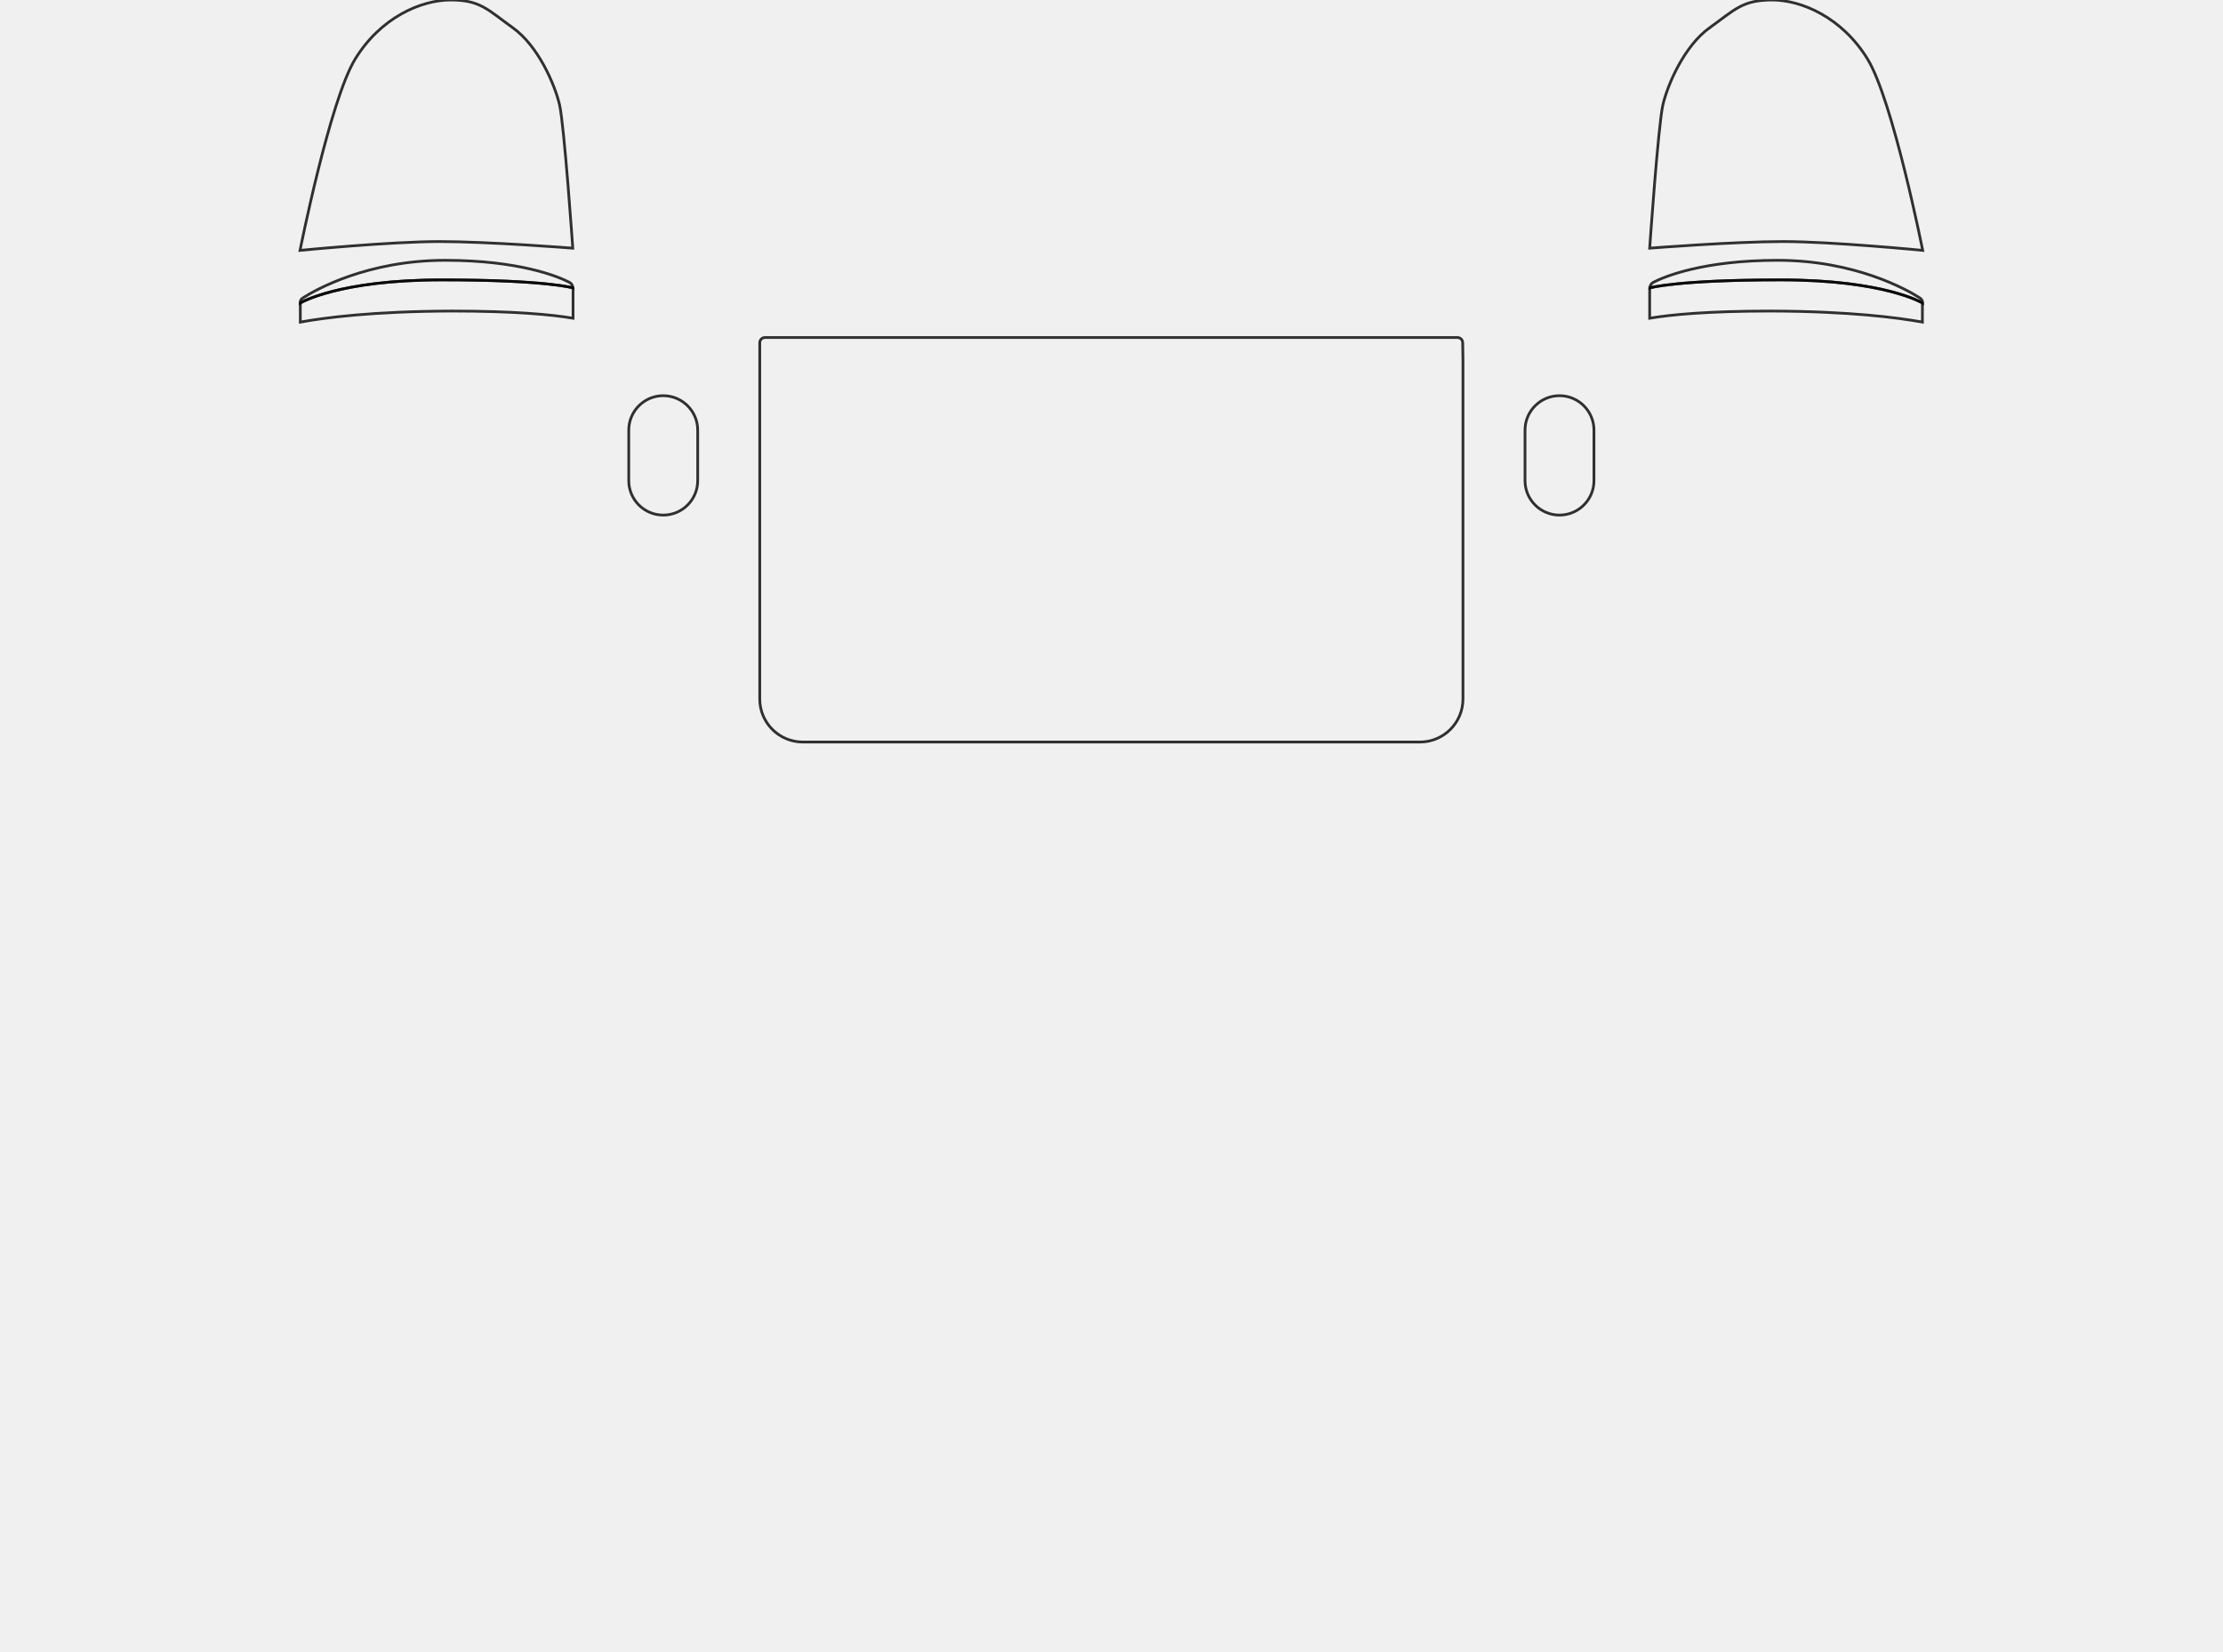
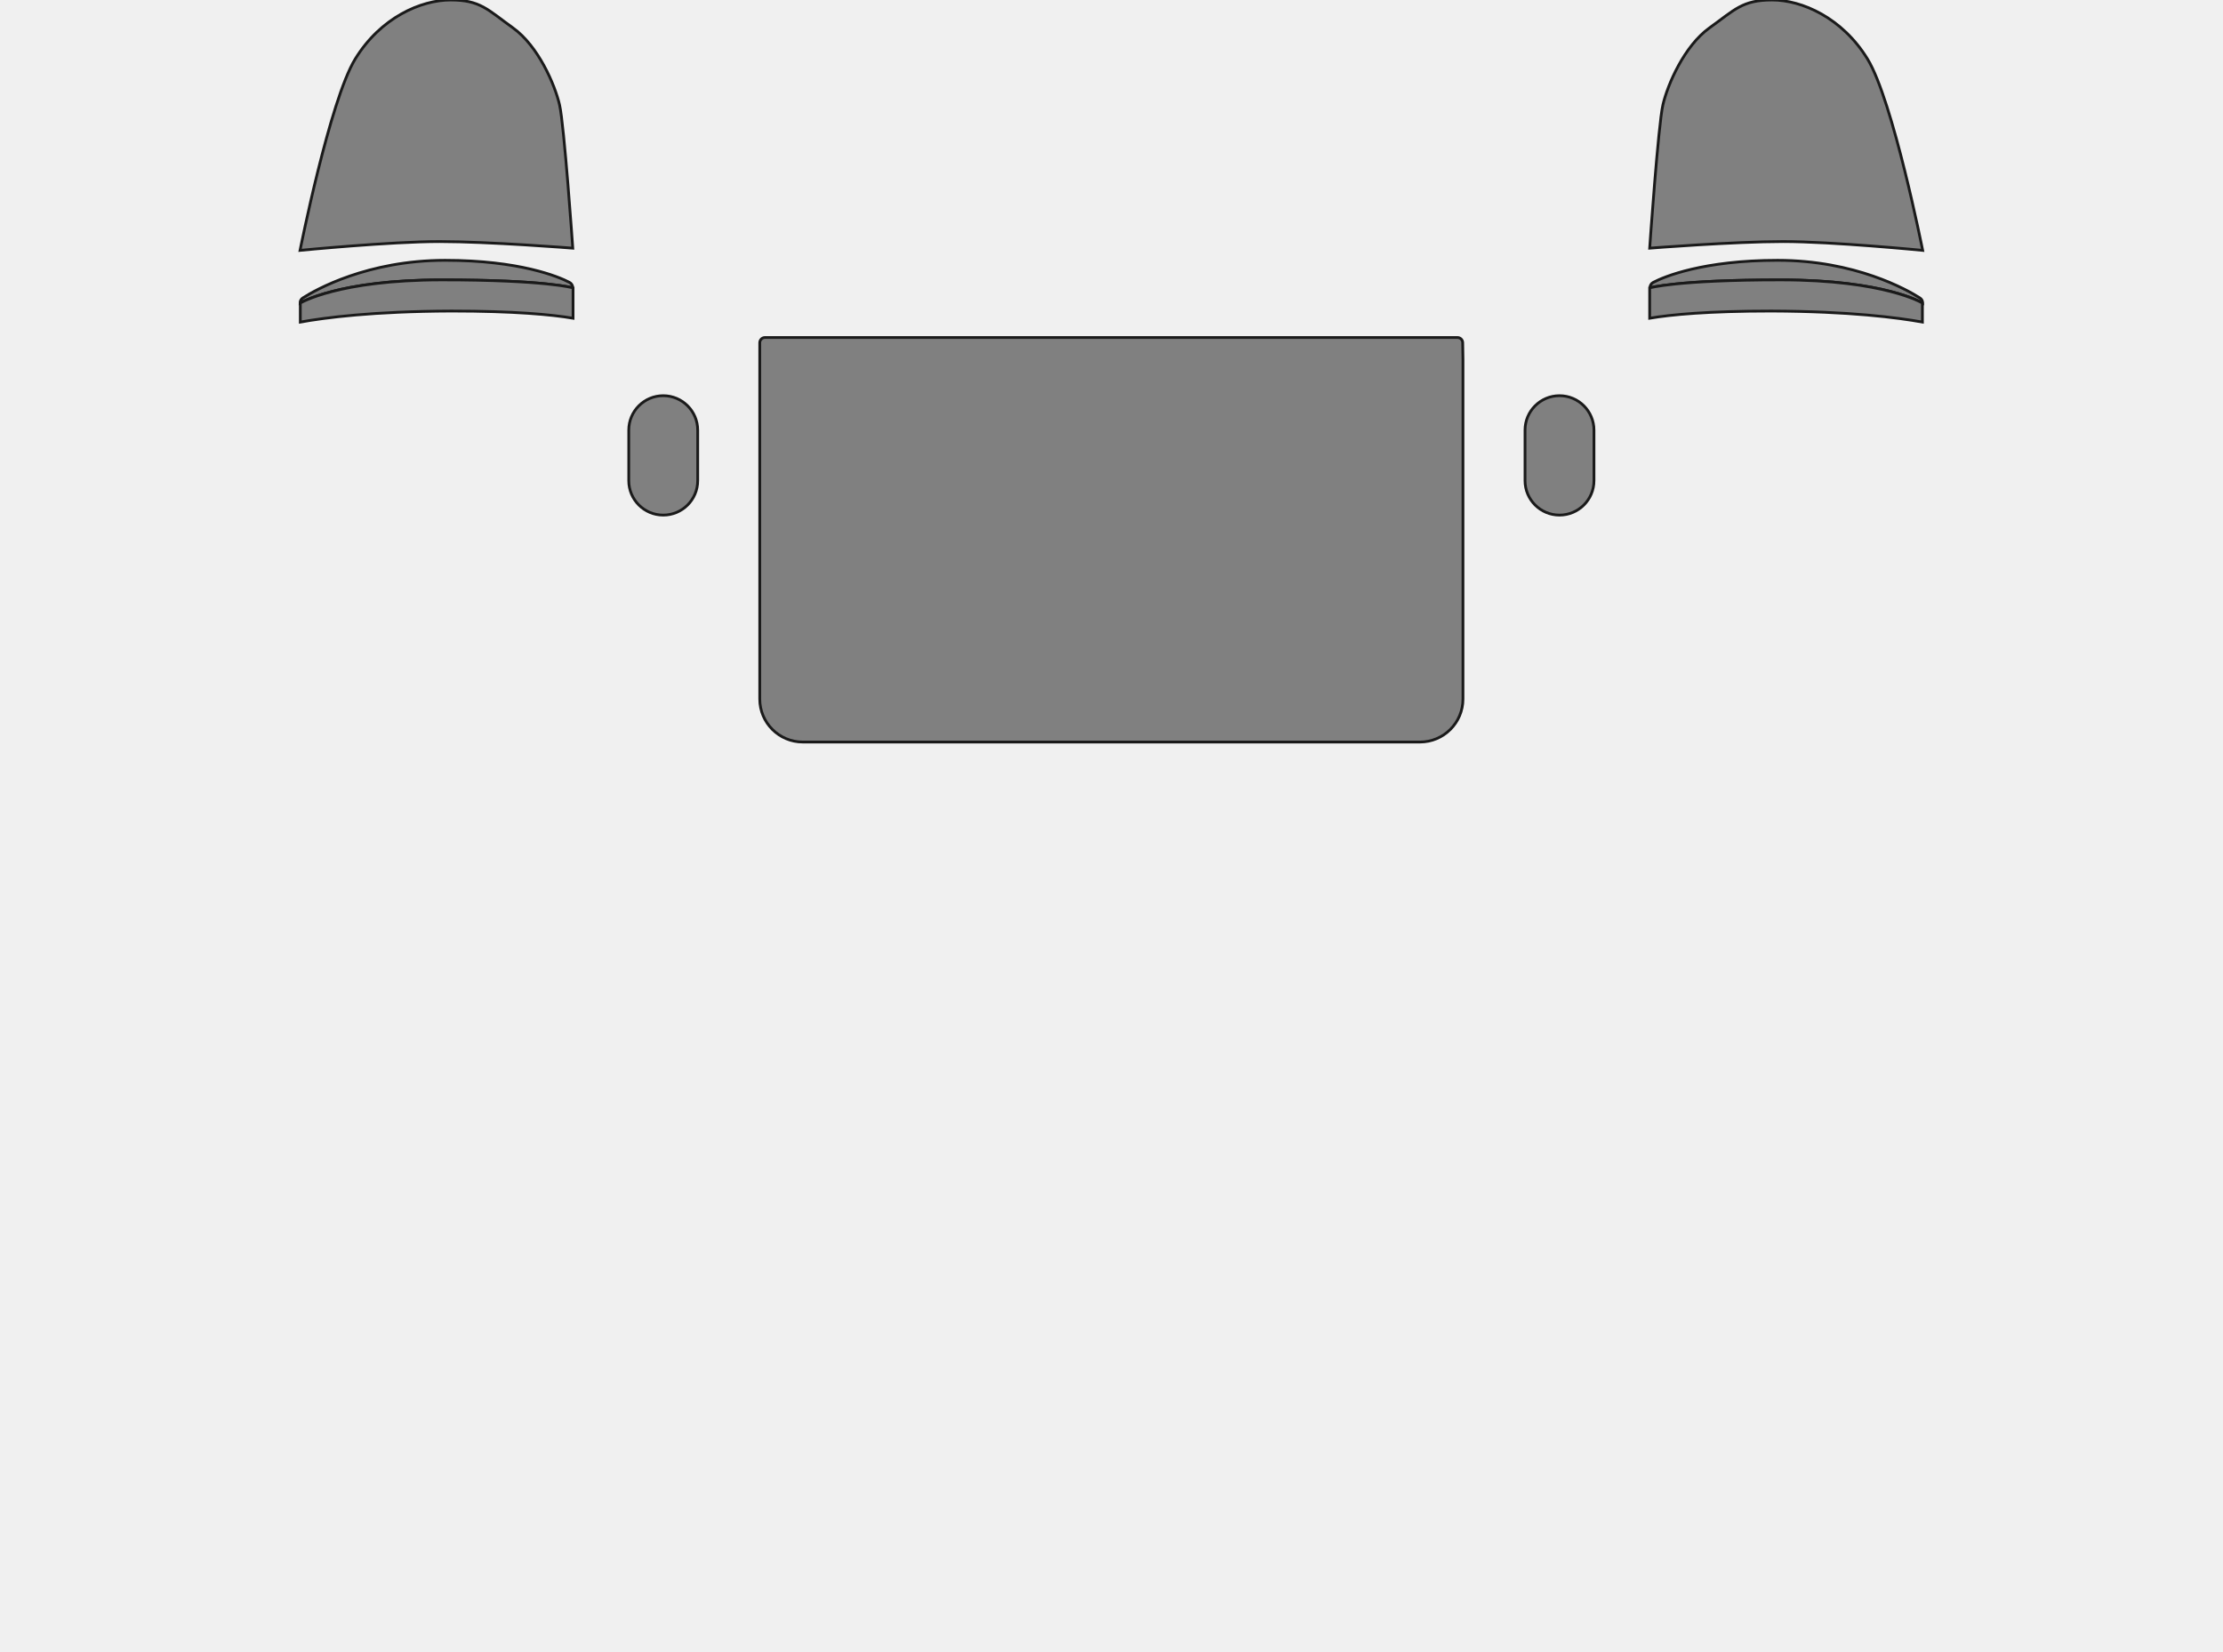
<svg xmlns="http://www.w3.org/2000/svg" id="Layer_1" data-name="Layer 1" width="806.1" height="598.97" viewBox="0 0 806.1 598.97" version="1.1">
  <defs id="defs491">
    <style id="style394">
      .cls-1 {
        fill: none;
      }

      .cls-2 {
        fill: #b3b3b3;
      }

      .cls-3 {
        fill: #0d0e13;
      }

      .cls-4 {
        opacity: 0.06;
      }

      .cls-5 {
        fill: #fff;
      }

      .cls-6 {
        fill: #13161f;
      }

      .cls-7 {
        fill: #0f1015;
      }

      .cls-8 {
        fill: #121212;
      }

      .cls-9 {
        fill: #080808;
      }

      .cls-10 {
        fill: #1f1f1f;
      }

      .cls-11 {
        fill: #e6e6e6;
        opacity: 0.1;
      }

      .cls-11, .cls-12, .cls-13, .cls-14, .cls-17 {
        isolation: isolate;
      }

      .cls-12, .cls-14, .cls-29 {
        opacity: 0.08;
      }

      .cls-12 {
        fill: url(#SVGID_4_);
      }

      .cls-13 {
        opacity: 0.22;
      }

      .cls-14 {
        fill: url(#SVGID_5_);
      }

      .cls-15 {
        fill: #10111a;
      }

      .cls-16 {
        fill: #1a1a1a;
      }

      .cls-17 {
        opacity: 0.25;
      }

      .cls-18 {
        opacity: 0.12;
      }

      .cls-19 {
        fill: #0b0b0f;
      }

      .cls-20 {
        fill: url(#SVGID_6_);
      }

      .cls-21 {
        fill: #0f0f0f;
      }

      .cls-22 {
        fill: #f66;
      }

      .cls-23 {
        fill: #7cb2e8;
      }

      .cls-24 {
        fill: #ff69f8;
      }

      .cls-25 {
        fill: #40e2a0;
      }

      .cls-26 {
        fill: #050505;
        stroke: #000;
        stroke-miterlimit: 10;
        stroke-width: 2px;
      }

      .cls-27 {
        fill: #f2f2f2;
      }

      .cls-28 {
        fill: #0a0a0a;
      }

      .cls-30 {
        fill: #ccc;
      }
    </style>
    <pattern id="SVGID_4_" data-name="SVGID 4 " width="40" height="103" patternTransform="translate(-10082.69 7243.51) rotate(16) scale(0.34)" patternUnits="userSpaceOnUse" viewBox="0 0 40 103">
      <rect class="cls-1" width="40" height="103" id="rect396" />
      <g id="g434">
        <polygon class="cls-1" points="0 0 40 0 40 103 0 103 0 0" id="polygon398" />
        <g id="g432">
          <polygon class="cls-1" points="0 0 40 0 40 103 0 103 0 0" id="polygon400" />
          <polygon points="34.5 231.8 37.5 231.8 37.5 77.3 34.5 77.3 34.5 231.8" id="polygon402" />
          <polygon points="26.5 231.8 29.5 231.8 29.5 77.3 26.5 77.3 26.5 231.8" id="polygon404" />
          <polygon points="18.5 231.8 21.5 231.8 21.5 77.3 18.5 77.3 18.5 231.8" id="polygon406" />
          <polygon points="10.5 231.8 13.5 231.8 13.5 77.3 10.5 77.3 10.5 231.8" id="polygon408" />
          <polygon points="2.5 231.8 5.5 231.8 5.5 77.3 2.5 77.3 2.5 231.8" id="polygon410" />
          <polygon points="34.5 128.8 37.5 128.8 37.5 -25.7 34.5 -25.7 34.5 128.8" id="polygon412" />
          <polygon points="26.5 128.8 29.5 128.8 29.5 -25.7 26.5 -25.7 26.5 128.8" id="polygon414" />
          <polygon points="18.5 128.8 21.5 128.8 21.5 -25.7 18.5 -25.7 18.5 128.8" id="polygon416" />
          <polygon points="10.5 128.8 13.5 128.8 13.5 -25.7 10.5 -25.7 10.5 128.8" id="polygon418" />
          <polygon points="2.5 128.8 5.5 128.8 5.5 -25.7 2.5 -25.7 2.5 128.8" id="polygon420" />
          <polygon points="34.5 25.8 37.5 25.8 37.5 -128.7 34.5 -128.7 34.5 25.8" id="polygon422" />
          <polygon points="26.5 25.8 29.5 25.8 29.5 -128.7 26.5 -128.7 26.5 25.8" id="polygon424" />
          <polygon points="18.5 25.8 21.5 25.8 21.5 -128.7 18.5 -128.7 18.5 25.8" id="polygon426" />
          <polygon points="10.5 25.8 13.5 25.8 13.5 -128.7 10.5 -128.7 10.5 25.8" id="polygon428" />
          <polygon points="2.5 25.8 5.5 25.8 5.5 -128.7 2.5 -128.7 2.5 25.8" id="polygon430" />
        </g>
      </g>
    </pattern>
    <pattern id="SVGID_5_" data-name="SVGID 5 " width="40" height="103" patternTransform="matrix(-0.33, 0.09, 0.09, 0.33, -21062.21, 7272.07)" patternUnits="userSpaceOnUse" viewBox="0 0 40 103">
      <rect class="cls-1" width="40" height="103" id="rect437" />
      <g id="g475">
        <polygon class="cls-1" points="0 0 40 0 40 103 0 103 0 0" id="polygon439" />
        <g id="g473">
          <polygon class="cls-1" points="0 0 40 0 40 103 0 103 0 0" id="polygon441" />
          <polygon points="34.5 231.8 37.5 231.8 37.5 77.3 34.5 77.3 34.5 231.8" id="polygon443" />
          <polygon points="26.5 231.8 29.5 231.8 29.5 77.3 26.5 77.3 26.5 231.8" id="polygon445" />
          <polygon points="18.5 231.8 21.5 231.8 21.5 77.3 18.5 77.3 18.5 231.8" id="polygon447" />
          <polygon points="10.5 231.8 13.5 231.8 13.5 77.3 10.5 77.3 10.5 231.8" id="polygon449" />
          <polygon points="2.5 231.8 5.5 231.8 5.5 77.3 2.5 77.3 2.5 231.8" id="polygon451" />
          <polygon points="34.5 128.8 37.5 128.8 37.5 -25.7 34.5 -25.7 34.5 128.8" id="polygon453" />
          <polygon points="26.5 128.8 29.5 128.8 29.5 -25.7 26.5 -25.7 26.5 128.8" id="polygon455" />
          <polygon points="18.5 128.8 21.5 128.8 21.5 -25.7 18.5 -25.7 18.5 128.8" id="polygon457" />
          <polygon points="10.5 128.8 13.5 128.8 13.5 -25.7 10.5 -25.7 10.5 128.8" id="polygon459" />
          <polygon points="2.5 128.8 5.5 128.8 5.5 -25.7 2.5 -25.7 2.5 128.8" id="polygon461" />
          <polygon points="34.5 25.8 37.5 25.8 37.5 -128.7 34.5 -128.7 34.5 25.8" id="polygon463" />
          <polygon points="26.5 25.8 29.5 25.8 29.5 -128.7 26.5 -128.7 26.5 25.8" id="polygon465" />
          <polygon points="18.5 25.8 21.5 25.8 21.5 -128.7 18.5 -128.7 18.5 25.8" id="polygon467" />
          <polygon points="10.5 25.8 13.5 25.8 13.5 -128.7 10.5 -128.7 10.5 25.8" id="polygon469" />
          <polygon points="2.5 25.8 5.5 25.8 5.5 -128.7 2.5 -128.7 2.5 25.8" id="polygon471" />
        </g>
      </g>
    </pattern>
    <pattern id="SVGID_6_" data-name="SVGID 6 " width="71" height="71" patternTransform="translate(-13881.41 2292.1) scale(0.1)" patternUnits="userSpaceOnUse" viewBox="0 0 71 71">
      <rect class="cls-1" width="71" height="71" id="rect478" />
      <g id="g488">
        <polygon class="cls-1" points="0 0 71 0 71 71 0 71 0 0" id="polygon480" />
        <g id="g486">
          <polygon class="cls-1" points="0 0 71 0 71 71 0 71 0 0" id="polygon482" />
          <path class="cls-2" d="M41.8,35.5a6.3,6.3,0,1,1-6.3-6.3A6.27,6.27,0,0,1,41.8,35.5Z" id="path484" />
        </g>
      </g>
    </pattern>
  </defs>
-   <g id="g583" style="stroke:#000000;fill:none;fill-opacity:0.8;stroke-opacity:0.8">
-     <g id="g549" style="stroke:#000000;fill:none;fill-opacity:0.8;stroke-opacity:0.8">
-       <path class="cls-15" d="M240.5,143.5A12.5,12.5,0,0,0,228,156v18.3a12.5,12.5,0,0,0,25,0V156A12.5,12.5,0,0,0,240.5,143.5Z" transform="translate(0 0)" id="path547" style="stroke:#000000;fill:none;fill-opacity:0.8;stroke-opacity:0.8" />
-     </g>
-     <g id="g555" style="stroke:#000000;fill:none;fill-opacity:0.8;stroke-opacity:0.8">
-       <path class="cls-15" d="M565.5,143.5A12.5,12.5,0,0,0,553,156v18.3a12.5,12.5,0,0,0,25,0V156A12.5,12.5,0,0,0,565.5,143.5Z" transform="translate(0 0)" id="path553" style="stroke:#000000;fill:none;fill-opacity:0.8;stroke-opacity:0.8" />
-     </g>
-   </g>
-   <g id="g653" style="stroke:#000000;fill:none;fill-opacity:0.8;stroke-opacity:0.8">
-     <path class="cls-9" d="M530.4,124.3a1.9,1.9,0,0,0-1.9-1.9H277.4a1.9,1.9,0,0,0-1.9,1.9V253.5a15.62,15.62,0,0,0,15.6,15.6H514.9a15.62,15.62,0,0,0,15.6-15.6V130.4Z" transform="translate(0 0)" id="path647" style="stroke:#000000;fill:none;fill-opacity:0.8;stroke-opacity:0.8" />
-   </g>
-   <g id="g721" style="stroke:#000000;fill:none;fill-opacity:0.8;stroke-opacity:0.8">
-     <g id="g713" style="stroke:#000000;fill:none;fill-opacity:0.8;stroke-opacity:0.8">
-       <path class="cls-28" d="M697.2,109.9a2.14,2.14,0,0,0-1.1-1.9c-4.5-2.9-23.4-13.6-51.5-13.6-26.9,0-41.1,5.9-45.1,8a2.2,2.2,0,0,0-1.2,2s9.8-2.9,47.5-2.9S697.2,109.9,697.2,109.9Z" transform="translate(0 0)" id="path709" style="stroke:#000000;fill:none;fill-opacity:0.8;stroke-opacity:0.8" />
-       <path class="cls-8" d="M697.1,116.8h0v-6.9s-13.7-8.4-51.4-8.4-47.5,2.9-47.5,2.9v11h0c7.7-1.3,21.2-2.6,44.1-2.6C670.8,112.9,688.2,115.2,697.1,116.8Z" transform="translate(0 0)" id="path711" style="stroke:#000000;fill:none;fill-opacity:0.8;stroke-opacity:0.8" />
-     </g>
-     <g id="g719" style="stroke:#000000;fill:none;fill-opacity:0.8;stroke-opacity:0.8">
-       <path class="cls-28" d="M108.8,109.9a2.14,2.14,0,0,1,1.1-1.9c4.5-2.9,23.4-13.6,51.5-13.6,26.9,0,41.1,5.9,45.1,8a2.2,2.2,0,0,1,1.2,2s-9.8-2.9-47.5-2.9S108.8,109.9,108.8,109.9Z" transform="translate(0 0)" id="path715" style="stroke:#000000;fill:none;fill-opacity:0.8;stroke-opacity:0.8" />
-       <path class="cls-8" d="M108.9,116.8h0v-6.9s13.7-8.4,51.4-8.4,47.5,2.9,47.5,2.9v11h0c-7.7-1.3-21.2-2.6-44.1-2.6C135.2,112.9,117.8,115.2,108.9,116.8Z" transform="translate(0 0)" id="path717" style="stroke:#000000;fill:none;fill-opacity:0.8;stroke-opacity:0.8" />
-     </g>
-   </g>
-   <g id="g751" style="stroke:#000000;fill:none;fill-opacity:0.8;stroke-opacity:0.8">
-     <g id="g735" style="stroke:#000000;fill:none;fill-opacity:0.8;stroke-opacity:0.8">
-       <g id="g727" style="stroke:#000000;fill:none;fill-opacity:0.8;stroke-opacity:0.8">
-         <path class="cls-8" d="M697.2,90.8s-32.7-3.2-50.6-3.2S598.2,90,598.2,90s3.1-44.7,4.8-52,7.7-21.3,16.9-27.9S631.8,0,642.6,0,668,6.4,677.2,21.4,697.2,90.8,697.2,90.8Z" transform="translate(0 0)" id="path723" style="stroke:#000000;fill:none;fill-opacity:0.8;stroke-opacity:0.8" />
-       </g>
-     </g>
-     <g id="g749" style="stroke:#000000;fill:none;fill-opacity:0.8;stroke-opacity:0.8">
-       <g id="g741" style="stroke:#000000;fill:none;fill-opacity:0.8;stroke-opacity:0.8">
-         <path class="cls-8" d="M108.8,90.8s32.7-3.2,50.6-3.2S207.7,90,207.7,90s-3.1-44.7-4.8-52S195.2,16.7,186,10.1,174.2,0,163.4,0,138,6.4,128.8,21.4,108.8,90.8,108.8,90.8Z" transform="translate(0 0)" id="path737" style="stroke:#000000;fill:none;fill-opacity:0.8;stroke-opacity:0.8" />
+   <g id="g583" style="stroke:#1a1a1a;fill:#808080;fill-opacity:1;stroke-opacity:1">
+     <g id="g549" style="stroke:#1a1a1a;fill:#808080;fill-opacity:1;stroke-opacity:1">
+       <path class="cls-15" d="M240.5,143.5A12.5,12.5,0,0,0,228,156v18.3a12.5,12.5,0,0,0,25,0V156A12.5,12.5,0,0,0,240.5,143.5Z" transform="translate(0 0)" id="path547" style="stroke:#1a1a1a;fill:#808080;fill-opacity:1;stroke-opacity:1" />
+     </g>
+     <g id="g555" style="stroke:#1a1a1a;fill:#808080;fill-opacity:1;stroke-opacity:1">
+       <path class="cls-15" d="M565.5,143.5A12.5,12.5,0,0,0,553,156v18.3a12.5,12.5,0,0,0,25,0V156A12.5,12.5,0,0,0,565.5,143.5Z" transform="translate(0 0)" id="path553" style="stroke:#1a1a1a;fill:#808080;fill-opacity:1;stroke-opacity:1" />
+     </g>
+   </g>
+   <g id="g653" style="stroke:#1a1a1a;fill:#808080;fill-opacity:1;stroke-opacity:1">
+     <path class="cls-9" d="M530.4,124.3a1.9,1.9,0,0,0-1.9-1.9H277.4a1.9,1.9,0,0,0-1.9,1.9V253.5a15.62,15.62,0,0,0,15.6,15.6H514.9a15.62,15.62,0,0,0,15.6-15.6V130.4Z" transform="translate(0 0)" id="path647" style="stroke:#1a1a1a;fill:#808080;fill-opacity:1;stroke-opacity:1" />
+   </g>
+   <g id="g721" style="stroke:#1a1a1a;fill:#808080;fill-opacity:1;stroke-opacity:1">
+     <g id="g713" style="stroke:#1a1a1a;fill:#808080;fill-opacity:1;stroke-opacity:1">
+       <path class="cls-28" d="M697.2,109.9a2.14,2.14,0,0,0-1.1-1.9c-4.5-2.9-23.4-13.6-51.5-13.6-26.9,0-41.1,5.9-45.1,8a2.2,2.2,0,0,0-1.2,2s9.8-2.9,47.5-2.9S697.2,109.9,697.2,109.9Z" transform="translate(0 0)" id="path709" style="stroke:#1a1a1a;fill:#808080;fill-opacity:1;stroke-opacity:1" />
+       <path class="cls-8" d="M697.1,116.8h0v-6.9s-13.7-8.4-51.4-8.4-47.5,2.9-47.5,2.9v11h0c7.7-1.3,21.2-2.6,44.1-2.6C670.8,112.9,688.2,115.2,697.1,116.8Z" transform="translate(0 0)" id="path711" style="stroke:#1a1a1a;fill:#808080;fill-opacity:1;stroke-opacity:1" />
+     </g>
+     <g id="g719" style="stroke:#1a1a1a;fill:#808080;fill-opacity:1;stroke-opacity:1">
+       <path class="cls-28" d="M108.8,109.9a2.14,2.14,0,0,1,1.1-1.9c4.5-2.9,23.4-13.6,51.5-13.6,26.9,0,41.1,5.9,45.1,8a2.2,2.2,0,0,1,1.2,2s-9.8-2.9-47.5-2.9S108.8,109.9,108.8,109.9Z" transform="translate(0 0)" id="path715" style="stroke:#1a1a1a;fill:#808080;fill-opacity:1;stroke-opacity:1" />
+       <path class="cls-8" d="M108.9,116.8h0v-6.9s13.7-8.4,51.4-8.4,47.5,2.9,47.5,2.9v11h0c-7.7-1.3-21.2-2.6-44.1-2.6C135.2,112.9,117.8,115.2,108.9,116.8Z" transform="translate(0 0)" id="path717" style="stroke:#1a1a1a;fill:#808080;fill-opacity:1;stroke-opacity:1" />
+     </g>
+   </g>
+   <g id="g751" style="stroke:#1a1a1a;fill:#808080;fill-opacity:1;stroke-opacity:1">
+     <g id="g735" style="stroke:#1a1a1a;fill:#808080;fill-opacity:1;stroke-opacity:1">
+       <g id="g727" style="stroke:#1a1a1a;fill:#808080;fill-opacity:1;stroke-opacity:1">
+         <path class="cls-8" d="M697.2,90.8s-32.7-3.2-50.6-3.2S598.2,90,598.2,90s3.1-44.7,4.8-52,7.7-21.3,16.9-27.9S631.8,0,642.6,0,668,6.4,677.2,21.4,697.2,90.8,697.2,90.8Z" transform="translate(0 0)" id="path723" style="stroke:#1a1a1a;fill:#808080;fill-opacity:1;stroke-opacity:1" />
+       </g>
+     </g>
+     <g id="g749" style="stroke:#1a1a1a;fill:#808080;fill-opacity:1;stroke-opacity:1">
+       <g id="g741" style="stroke:#1a1a1a;fill:#808080;fill-opacity:1;stroke-opacity:1">
+         <path class="cls-8" d="M108.8,90.8s32.7-3.2,50.6-3.2S207.7,90,207.7,90s-3.1-44.7-4.8-52S195.2,16.7,186,10.1,174.2,0,163.4,0,138,6.4,128.8,21.4,108.8,90.8,108.8,90.8Z" transform="translate(0 0)" id="path737" style="stroke:#1a1a1a;fill:#808080;fill-opacity:1;stroke-opacity:1" />
      </g>
    </g>
  </g>
</svg>
